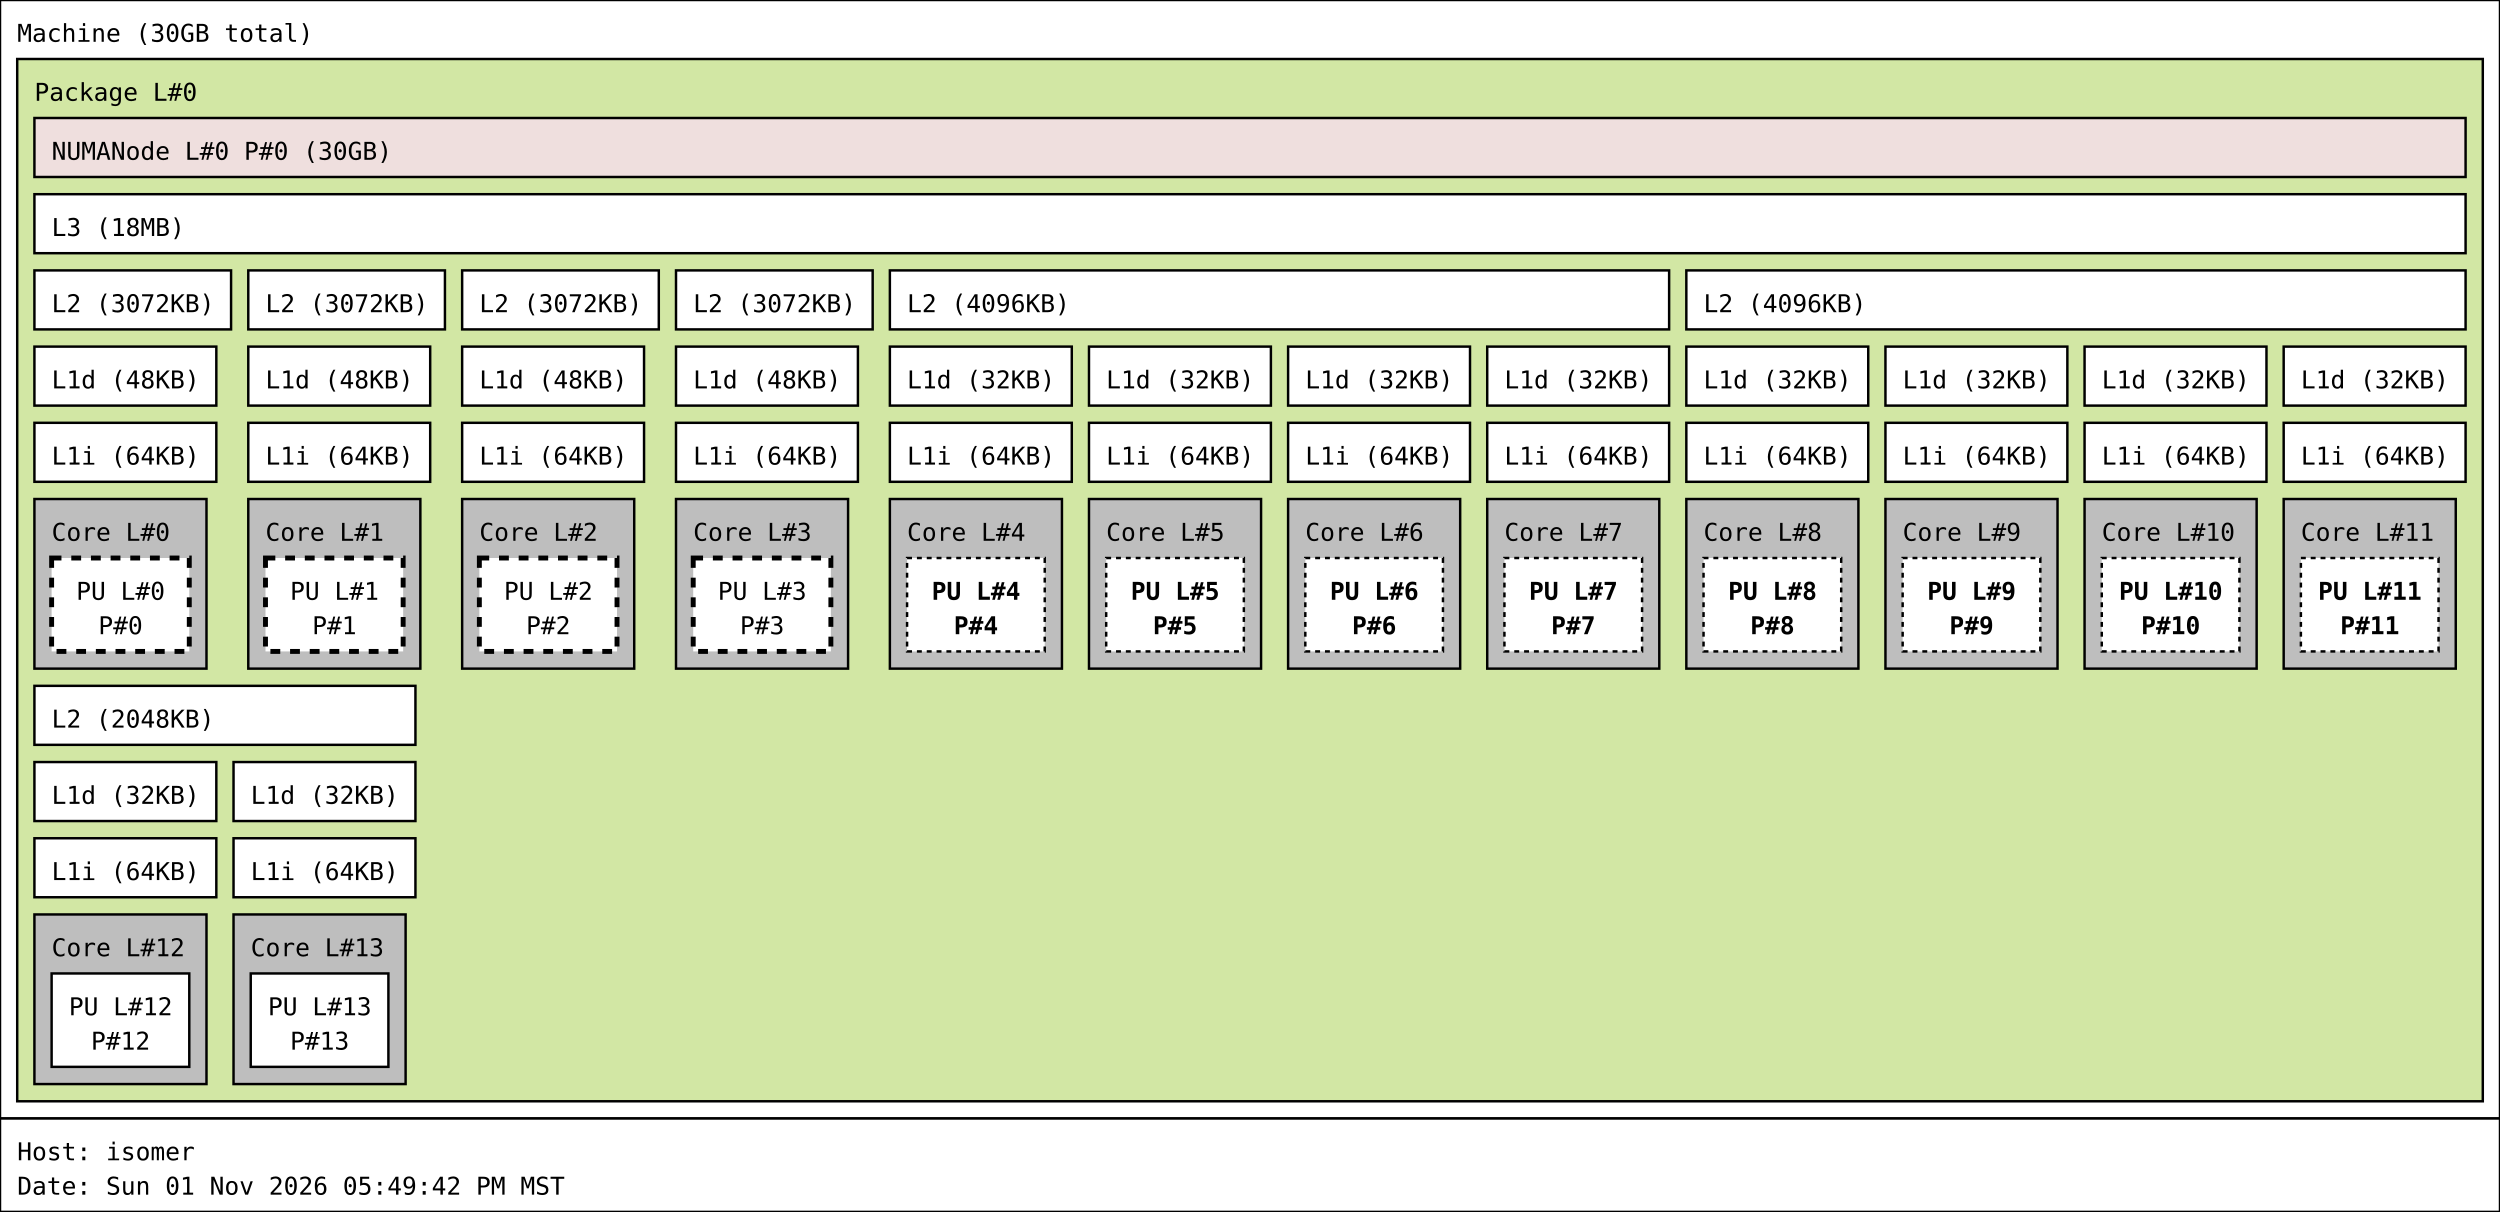
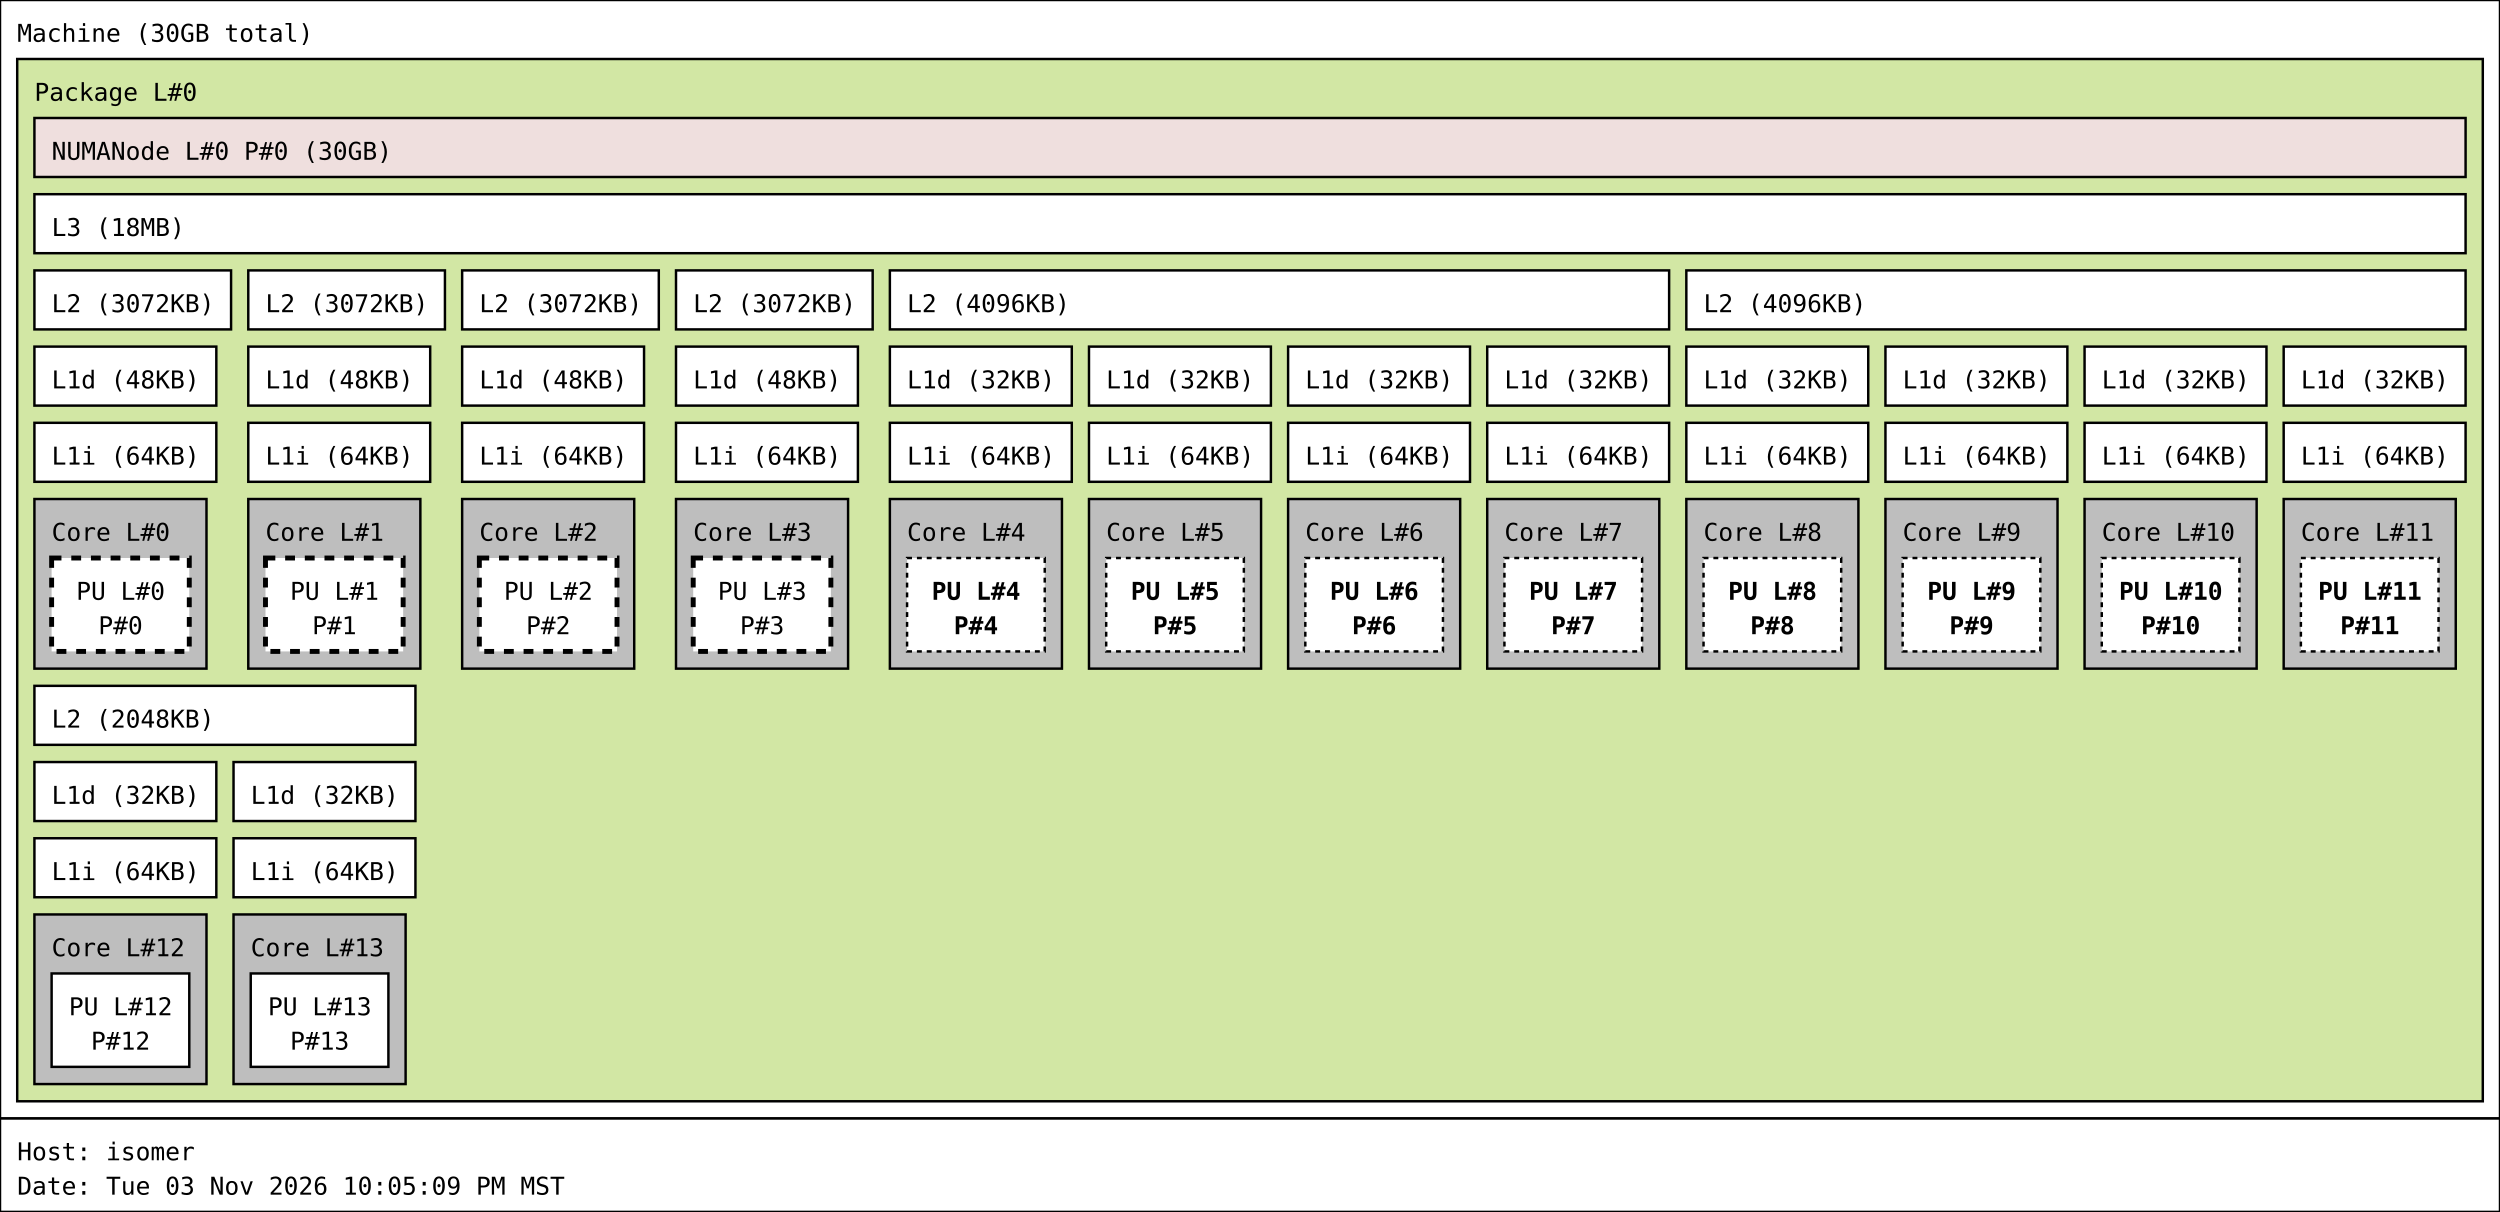
<svg xmlns="http://www.w3.org/2000/svg" width="1017px" height="493px" viewBox="0 0 1017px 493px" version="1.1">
  <rect id="Machine_0_rect" class="Machine" x="0" y="0" width="1017" height="455" fill="rgb(255,255,255)" stroke="rgb(0,0,0)" stroke-width="1" />
  <text id="Machine_0_text" class="Machine" font-family="Monospace" x="7" y="17" fill="rgb(0,0,0)" font-size="10px">Machine (30GB total)</text>
  <rect id="Package_0_rect" class="Package" x="7" y="24" width="1003" height="424" fill="rgb(210,231,164)" stroke="rgb(0,0,0)" stroke-width="1" />
  <text id="Package_0_text" class="Package" font-family="Monospace" x="14" y="41" fill="rgb(0,0,0)" font-size="10px">Package L#0</text>
  <rect id="L3_0_rect" class="L3" x="14" y="79" width="989" height="24" fill="rgb(255,255,255)" stroke="rgb(0,0,0)" stroke-width="1" />
  <text id="L3_0_text" class="L3" font-family="Monospace" x="21" y="96" fill="rgb(0,0,0)" font-size="10px">L3 (18MB)</text>
  <rect id="L2_0_rect" class="L2" x="14" y="110" width="80" height="24" fill="rgb(255,255,255)" stroke="rgb(0,0,0)" stroke-width="1" />
  <text id="L2_0_text" class="L2" font-family="Monospace" x="21" y="127" fill="rgb(0,0,0)" font-size="10px">L2 (3072KB)</text>
  <rect id="L1d_0_rect" class="L1d" x="14" y="141" width="74" height="24" fill="rgb(255,255,255)" stroke="rgb(0,0,0)" stroke-width="1" />
  <text id="L1d_0_text" class="L1d" font-family="Monospace" x="21" y="158" fill="rgb(0,0,0)" font-size="10px">L1d (48KB)</text>
  <rect id="L1i_0_rect" class="L1i" x="14" y="172" width="74" height="24" fill="rgb(255,255,255)" stroke="rgb(0,0,0)" stroke-width="1" />
  <text id="L1i_0_text" class="L1i" font-family="Monospace" x="21" y="189" fill="rgb(0,0,0)" font-size="10px">L1i (64KB)</text>
  <rect id="Core_0_rect" class="Core" x="14" y="203" width="70" height="69" fill="rgb(190,190,190)" stroke="rgb(0,0,0)" stroke-width="1" />
  <text id="Core_0_text" class="Core" font-family="Monospace" x="21" y="220" fill="rgb(0,0,0)" font-size="10px">Core L#0</text>
  <rect id="PU_0_rect" class="PU" x="21" y="227" width="56" height="38" fill="rgb(255,255,255)" stroke="rgb(0,0,0)" stroke-width="2" stroke-dasharray="4" />
  <text id="PU_0_text" class="PU" font-family="Monospace" x="31" y="244" fill="rgb(0,0,0)" font-size="10px">PU L#0</text>
  <text id="PU_0_text_1" class="PU" font-family="Monospace" x="40" y="258" fill="rgb(0,0,0)" font-size="10px">P#0</text>
  <rect id="L2_1_rect" class="L2" x="101" y="110" width="80" height="24" fill="rgb(255,255,255)" stroke="rgb(0,0,0)" stroke-width="1" />
  <text id="L2_1_text" class="L2" font-family="Monospace" x="108" y="127" fill="rgb(0,0,0)" font-size="10px">L2 (3072KB)</text>
  <rect id="L1d_1_rect" class="L1d" x="101" y="141" width="74" height="24" fill="rgb(255,255,255)" stroke="rgb(0,0,0)" stroke-width="1" />
  <text id="L1d_1_text" class="L1d" font-family="Monospace" x="108" y="158" fill="rgb(0,0,0)" font-size="10px">L1d (48KB)</text>
  <rect id="L1i_1_rect" class="L1i" x="101" y="172" width="74" height="24" fill="rgb(255,255,255)" stroke="rgb(0,0,0)" stroke-width="1" />
  <text id="L1i_1_text" class="L1i" font-family="Monospace" x="108" y="189" fill="rgb(0,0,0)" font-size="10px">L1i (64KB)</text>
  <rect id="Core_1_rect" class="Core" x="101" y="203" width="70" height="69" fill="rgb(190,190,190)" stroke="rgb(0,0,0)" stroke-width="1" />
  <text id="Core_1_text" class="Core" font-family="Monospace" x="108" y="220" fill="rgb(0,0,0)" font-size="10px">Core L#1</text>
  <rect id="PU_1_rect" class="PU" x="108" y="227" width="56" height="38" fill="rgb(255,255,255)" stroke="rgb(0,0,0)" stroke-width="2" stroke-dasharray="4" />
  <text id="PU_1_text" class="PU" font-family="Monospace" x="118" y="244" fill="rgb(0,0,0)" font-size="10px">PU L#1</text>
  <text id="PU_1_text_1" class="PU" font-family="Monospace" x="127" y="258" fill="rgb(0,0,0)" font-size="10px">P#1</text>
  <rect id="L2_2_rect" class="L2" x="188" y="110" width="80" height="24" fill="rgb(255,255,255)" stroke="rgb(0,0,0)" stroke-width="1" />
  <text id="L2_2_text" class="L2" font-family="Monospace" x="195" y="127" fill="rgb(0,0,0)" font-size="10px">L2 (3072KB)</text>
  <rect id="L1d_2_rect" class="L1d" x="188" y="141" width="74" height="24" fill="rgb(255,255,255)" stroke="rgb(0,0,0)" stroke-width="1" />
  <text id="L1d_2_text" class="L1d" font-family="Monospace" x="195" y="158" fill="rgb(0,0,0)" font-size="10px">L1d (48KB)</text>
  <rect id="L1i_2_rect" class="L1i" x="188" y="172" width="74" height="24" fill="rgb(255,255,255)" stroke="rgb(0,0,0)" stroke-width="1" />
  <text id="L1i_2_text" class="L1i" font-family="Monospace" x="195" y="189" fill="rgb(0,0,0)" font-size="10px">L1i (64KB)</text>
  <rect id="Core_2_rect" class="Core" x="188" y="203" width="70" height="69" fill="rgb(190,190,190)" stroke="rgb(0,0,0)" stroke-width="1" />
  <text id="Core_2_text" class="Core" font-family="Monospace" x="195" y="220" fill="rgb(0,0,0)" font-size="10px">Core L#2</text>
  <rect id="PU_2_rect" class="PU" x="195" y="227" width="56" height="38" fill="rgb(255,255,255)" stroke="rgb(0,0,0)" stroke-width="2" stroke-dasharray="4" />
  <text id="PU_2_text" class="PU" font-family="Monospace" x="205" y="244" fill="rgb(0,0,0)" font-size="10px">PU L#2</text>
  <text id="PU_2_text_1" class="PU" font-family="Monospace" x="214" y="258" fill="rgb(0,0,0)" font-size="10px">P#2</text>
  <rect id="L2_3_rect" class="L2" x="275" y="110" width="80" height="24" fill="rgb(255,255,255)" stroke="rgb(0,0,0)" stroke-width="1" />
  <text id="L2_3_text" class="L2" font-family="Monospace" x="282" y="127" fill="rgb(0,0,0)" font-size="10px">L2 (3072KB)</text>
  <rect id="L1d_3_rect" class="L1d" x="275" y="141" width="74" height="24" fill="rgb(255,255,255)" stroke="rgb(0,0,0)" stroke-width="1" />
  <text id="L1d_3_text" class="L1d" font-family="Monospace" x="282" y="158" fill="rgb(0,0,0)" font-size="10px">L1d (48KB)</text>
  <rect id="L1i_3_rect" class="L1i" x="275" y="172" width="74" height="24" fill="rgb(255,255,255)" stroke="rgb(0,0,0)" stroke-width="1" />
  <text id="L1i_3_text" class="L1i" font-family="Monospace" x="282" y="189" fill="rgb(0,0,0)" font-size="10px">L1i (64KB)</text>
  <rect id="Core_3_rect" class="Core" x="275" y="203" width="70" height="69" fill="rgb(190,190,190)" stroke="rgb(0,0,0)" stroke-width="1" />
  <text id="Core_3_text" class="Core" font-family="Monospace" x="282" y="220" fill="rgb(0,0,0)" font-size="10px">Core L#3</text>
  <rect id="PU_3_rect" class="PU" x="282" y="227" width="56" height="38" fill="rgb(255,255,255)" stroke="rgb(0,0,0)" stroke-width="2" stroke-dasharray="4" />
  <text id="PU_3_text" class="PU" font-family="Monospace" x="292" y="244" fill="rgb(0,0,0)" font-size="10px">PU L#3</text>
  <text id="PU_3_text_1" class="PU" font-family="Monospace" x="301" y="258" fill="rgb(0,0,0)" font-size="10px">P#3</text>
  <rect id="L2_4_rect" class="L2" x="362" y="110" width="317" height="24" fill="rgb(255,255,255)" stroke="rgb(0,0,0)" stroke-width="1" />
  <text id="L2_4_text" class="L2" font-family="Monospace" x="369" y="127" fill="rgb(0,0,0)" font-size="10px">L2 (4096KB)</text>
  <rect id="L1d_4_rect" class="L1d" x="362" y="141" width="74" height="24" fill="rgb(255,255,255)" stroke="rgb(0,0,0)" stroke-width="1" />
  <text id="L1d_4_text" class="L1d" font-family="Monospace" x="369" y="158" fill="rgb(0,0,0)" font-size="10px">L1d (32KB)</text>
  <rect id="L1i_4_rect" class="L1i" x="362" y="172" width="74" height="24" fill="rgb(255,255,255)" stroke="rgb(0,0,0)" stroke-width="1" />
  <text id="L1i_4_text" class="L1i" font-family="Monospace" x="369" y="189" fill="rgb(0,0,0)" font-size="10px">L1i (64KB)</text>
  <rect id="Core_4_rect" class="Core" x="362" y="203" width="70" height="69" fill="rgb(190,190,190)" stroke="rgb(0,0,0)" stroke-width="1" />
  <text id="Core_4_text" class="Core" font-family="Monospace" x="369" y="220" fill="rgb(0,0,0)" font-size="10px">Core L#4</text>
  <rect id="PU_4_rect" class="PU" x="369" y="227" width="56" height="38" fill="rgb(255,255,255)" stroke="rgb(0,0,0)" stroke-width="1" stroke-dasharray="2" />
  <text id="PU_4_text" class="PU" font-family="Monospace" font-weight="bold" x="379" y="244" fill="rgb(0,0,0)" font-size="10px">PU L#4</text>
  <text id="PU_4_text_1" class="PU" font-family="Monospace" font-weight="bold" x="388" y="258" fill="rgb(0,0,0)" font-size="10px">P#4</text>
  <rect id="L1d_5_rect" class="L1d" x="443" y="141" width="74" height="24" fill="rgb(255,255,255)" stroke="rgb(0,0,0)" stroke-width="1" />
  <text id="L1d_5_text" class="L1d" font-family="Monospace" x="450" y="158" fill="rgb(0,0,0)" font-size="10px">L1d (32KB)</text>
  <rect id="L1i_5_rect" class="L1i" x="443" y="172" width="74" height="24" fill="rgb(255,255,255)" stroke="rgb(0,0,0)" stroke-width="1" />
  <text id="L1i_5_text" class="L1i" font-family="Monospace" x="450" y="189" fill="rgb(0,0,0)" font-size="10px">L1i (64KB)</text>
  <rect id="Core_5_rect" class="Core" x="443" y="203" width="70" height="69" fill="rgb(190,190,190)" stroke="rgb(0,0,0)" stroke-width="1" />
  <text id="Core_5_text" class="Core" font-family="Monospace" x="450" y="220" fill="rgb(0,0,0)" font-size="10px">Core L#5</text>
  <rect id="PU_5_rect" class="PU" x="450" y="227" width="56" height="38" fill="rgb(255,255,255)" stroke="rgb(0,0,0)" stroke-width="1" stroke-dasharray="2" />
  <text id="PU_5_text" class="PU" font-family="Monospace" font-weight="bold" x="460" y="244" fill="rgb(0,0,0)" font-size="10px">PU L#5</text>
  <text id="PU_5_text_1" class="PU" font-family="Monospace" font-weight="bold" x="469" y="258" fill="rgb(0,0,0)" font-size="10px">P#5</text>
  <rect id="L1d_6_rect" class="L1d" x="524" y="141" width="74" height="24" fill="rgb(255,255,255)" stroke="rgb(0,0,0)" stroke-width="1" />
  <text id="L1d_6_text" class="L1d" font-family="Monospace" x="531" y="158" fill="rgb(0,0,0)" font-size="10px">L1d (32KB)</text>
  <rect id="L1i_6_rect" class="L1i" x="524" y="172" width="74" height="24" fill="rgb(255,255,255)" stroke="rgb(0,0,0)" stroke-width="1" />
  <text id="L1i_6_text" class="L1i" font-family="Monospace" x="531" y="189" fill="rgb(0,0,0)" font-size="10px">L1i (64KB)</text>
  <rect id="Core_6_rect" class="Core" x="524" y="203" width="70" height="69" fill="rgb(190,190,190)" stroke="rgb(0,0,0)" stroke-width="1" />
  <text id="Core_6_text" class="Core" font-family="Monospace" x="531" y="220" fill="rgb(0,0,0)" font-size="10px">Core L#6</text>
  <rect id="PU_6_rect" class="PU" x="531" y="227" width="56" height="38" fill="rgb(255,255,255)" stroke="rgb(0,0,0)" stroke-width="1" stroke-dasharray="2" />
  <text id="PU_6_text" class="PU" font-family="Monospace" font-weight="bold" x="541" y="244" fill="rgb(0,0,0)" font-size="10px">PU L#6</text>
  <text id="PU_6_text_1" class="PU" font-family="Monospace" font-weight="bold" x="550" y="258" fill="rgb(0,0,0)" font-size="10px">P#6</text>
  <rect id="L1d_7_rect" class="L1d" x="605" y="141" width="74" height="24" fill="rgb(255,255,255)" stroke="rgb(0,0,0)" stroke-width="1" />
  <text id="L1d_7_text" class="L1d" font-family="Monospace" x="612" y="158" fill="rgb(0,0,0)" font-size="10px">L1d (32KB)</text>
  <rect id="L1i_7_rect" class="L1i" x="605" y="172" width="74" height="24" fill="rgb(255,255,255)" stroke="rgb(0,0,0)" stroke-width="1" />
  <text id="L1i_7_text" class="L1i" font-family="Monospace" x="612" y="189" fill="rgb(0,0,0)" font-size="10px">L1i (64KB)</text>
  <rect id="Core_7_rect" class="Core" x="605" y="203" width="70" height="69" fill="rgb(190,190,190)" stroke="rgb(0,0,0)" stroke-width="1" />
  <text id="Core_7_text" class="Core" font-family="Monospace" x="612" y="220" fill="rgb(0,0,0)" font-size="10px">Core L#7</text>
  <rect id="PU_7_rect" class="PU" x="612" y="227" width="56" height="38" fill="rgb(255,255,255)" stroke="rgb(0,0,0)" stroke-width="1" stroke-dasharray="2" />
  <text id="PU_7_text" class="PU" font-family="Monospace" font-weight="bold" x="622" y="244" fill="rgb(0,0,0)" font-size="10px">PU L#7</text>
  <text id="PU_7_text_1" class="PU" font-family="Monospace" font-weight="bold" x="631" y="258" fill="rgb(0,0,0)" font-size="10px">P#7</text>
  <rect id="L2_5_rect" class="L2" x="686" y="110" width="317" height="24" fill="rgb(255,255,255)" stroke="rgb(0,0,0)" stroke-width="1" />
  <text id="L2_5_text" class="L2" font-family="Monospace" x="693" y="127" fill="rgb(0,0,0)" font-size="10px">L2 (4096KB)</text>
  <rect id="L1d_8_rect" class="L1d" x="686" y="141" width="74" height="24" fill="rgb(255,255,255)" stroke="rgb(0,0,0)" stroke-width="1" />
  <text id="L1d_8_text" class="L1d" font-family="Monospace" x="693" y="158" fill="rgb(0,0,0)" font-size="10px">L1d (32KB)</text>
  <rect id="L1i_8_rect" class="L1i" x="686" y="172" width="74" height="24" fill="rgb(255,255,255)" stroke="rgb(0,0,0)" stroke-width="1" />
  <text id="L1i_8_text" class="L1i" font-family="Monospace" x="693" y="189" fill="rgb(0,0,0)" font-size="10px">L1i (64KB)</text>
  <rect id="Core_8_rect" class="Core" x="686" y="203" width="70" height="69" fill="rgb(190,190,190)" stroke="rgb(0,0,0)" stroke-width="1" />
  <text id="Core_8_text" class="Core" font-family="Monospace" x="693" y="220" fill="rgb(0,0,0)" font-size="10px">Core L#8</text>
  <rect id="PU_8_rect" class="PU" x="693" y="227" width="56" height="38" fill="rgb(255,255,255)" stroke="rgb(0,0,0)" stroke-width="1" stroke-dasharray="2" />
  <text id="PU_8_text" class="PU" font-family="Monospace" font-weight="bold" x="703" y="244" fill="rgb(0,0,0)" font-size="10px">PU L#8</text>
  <text id="PU_8_text_1" class="PU" font-family="Monospace" font-weight="bold" x="712" y="258" fill="rgb(0,0,0)" font-size="10px">P#8</text>
  <rect id="L1d_9_rect" class="L1d" x="767" y="141" width="74" height="24" fill="rgb(255,255,255)" stroke="rgb(0,0,0)" stroke-width="1" />
  <text id="L1d_9_text" class="L1d" font-family="Monospace" x="774" y="158" fill="rgb(0,0,0)" font-size="10px">L1d (32KB)</text>
  <rect id="L1i_9_rect" class="L1i" x="767" y="172" width="74" height="24" fill="rgb(255,255,255)" stroke="rgb(0,0,0)" stroke-width="1" />
  <text id="L1i_9_text" class="L1i" font-family="Monospace" x="774" y="189" fill="rgb(0,0,0)" font-size="10px">L1i (64KB)</text>
  <rect id="Core_9_rect" class="Core" x="767" y="203" width="70" height="69" fill="rgb(190,190,190)" stroke="rgb(0,0,0)" stroke-width="1" />
  <text id="Core_9_text" class="Core" font-family="Monospace" x="774" y="220" fill="rgb(0,0,0)" font-size="10px">Core L#9</text>
  <rect id="PU_9_rect" class="PU" x="774" y="227" width="56" height="38" fill="rgb(255,255,255)" stroke="rgb(0,0,0)" stroke-width="1" stroke-dasharray="2" />
  <text id="PU_9_text" class="PU" font-family="Monospace" font-weight="bold" x="784" y="244" fill="rgb(0,0,0)" font-size="10px">PU L#9</text>
  <text id="PU_9_text_1" class="PU" font-family="Monospace" font-weight="bold" x="793" y="258" fill="rgb(0,0,0)" font-size="10px">P#9</text>
  <rect id="L1d_10_rect" class="L1d" x="848" y="141" width="74" height="24" fill="rgb(255,255,255)" stroke="rgb(0,0,0)" stroke-width="1" />
  <text id="L1d_10_text" class="L1d" font-family="Monospace" x="855" y="158" fill="rgb(0,0,0)" font-size="10px">L1d (32KB)</text>
  <rect id="L1i_10_rect" class="L1i" x="848" y="172" width="74" height="24" fill="rgb(255,255,255)" stroke="rgb(0,0,0)" stroke-width="1" />
  <text id="L1i_10_text" class="L1i" font-family="Monospace" x="855" y="189" fill="rgb(0,0,0)" font-size="10px">L1i (64KB)</text>
  <rect id="Core_10_rect" class="Core" x="848" y="203" width="70" height="69" fill="rgb(190,190,190)" stroke="rgb(0,0,0)" stroke-width="1" />
  <text id="Core_10_text" class="Core" font-family="Monospace" x="855" y="220" fill="rgb(0,0,0)" font-size="10px">Core L#10</text>
  <rect id="PU_10_rect" class="PU" x="855" y="227" width="56" height="38" fill="rgb(255,255,255)" stroke="rgb(0,0,0)" stroke-width="1" stroke-dasharray="2" />
  <text id="PU_10_text" class="PU" font-family="Monospace" font-weight="bold" x="862" y="244" fill="rgb(0,0,0)" font-size="10px">PU L#10</text>
  <text id="PU_10_text_1" class="PU" font-family="Monospace" font-weight="bold" x="871" y="258" fill="rgb(0,0,0)" font-size="10px">P#10</text>
  <rect id="L1d_11_rect" class="L1d" x="929" y="141" width="74" height="24" fill="rgb(255,255,255)" stroke="rgb(0,0,0)" stroke-width="1" />
  <text id="L1d_11_text" class="L1d" font-family="Monospace" x="936" y="158" fill="rgb(0,0,0)" font-size="10px">L1d (32KB)</text>
  <rect id="L1i_11_rect" class="L1i" x="929" y="172" width="74" height="24" fill="rgb(255,255,255)" stroke="rgb(0,0,0)" stroke-width="1" />
  <text id="L1i_11_text" class="L1i" font-family="Monospace" x="936" y="189" fill="rgb(0,0,0)" font-size="10px">L1i (64KB)</text>
  <rect id="Core_11_rect" class="Core" x="929" y="203" width="70" height="69" fill="rgb(190,190,190)" stroke="rgb(0,0,0)" stroke-width="1" />
  <text id="Core_11_text" class="Core" font-family="Monospace" x="936" y="220" fill="rgb(0,0,0)" font-size="10px">Core L#11</text>
  <rect id="PU_11_rect" class="PU" x="936" y="227" width="56" height="38" fill="rgb(255,255,255)" stroke="rgb(0,0,0)" stroke-width="1" stroke-dasharray="2" />
  <text id="PU_11_text" class="PU" font-family="Monospace" font-weight="bold" x="943" y="244" fill="rgb(0,0,0)" font-size="10px">PU L#11</text>
  <text id="PU_11_text_1" class="PU" font-family="Monospace" font-weight="bold" x="952" y="258" fill="rgb(0,0,0)" font-size="10px">P#11</text>
  <rect id="L2_6_rect" class="L2" x="14" y="279" width="155" height="24" fill="rgb(255,255,255)" stroke="rgb(0,0,0)" stroke-width="1" />
  <text id="L2_6_text" class="L2" font-family="Monospace" x="21" y="296" fill="rgb(0,0,0)" font-size="10px">L2 (2048KB)</text>
  <rect id="L1d_12_rect" class="L1d" x="14" y="310" width="74" height="24" fill="rgb(255,255,255)" stroke="rgb(0,0,0)" stroke-width="1" />
  <text id="L1d_12_text" class="L1d" font-family="Monospace" x="21" y="327" fill="rgb(0,0,0)" font-size="10px">L1d (32KB)</text>
  <rect id="L1i_12_rect" class="L1i" x="14" y="341" width="74" height="24" fill="rgb(255,255,255)" stroke="rgb(0,0,0)" stroke-width="1" />
  <text id="L1i_12_text" class="L1i" font-family="Monospace" x="21" y="358" fill="rgb(0,0,0)" font-size="10px">L1i (64KB)</text>
  <rect id="Core_12_rect" class="Core" x="14" y="372" width="70" height="69" fill="rgb(190,190,190)" stroke="rgb(0,0,0)" stroke-width="1" />
  <text id="Core_12_text" class="Core" font-family="Monospace" x="21" y="389" fill="rgb(0,0,0)" font-size="10px">Core L#12</text>
  <rect id="PU_12_rect" class="PU" x="21" y="396" width="56" height="38" fill="rgb(255,255,255)" stroke="rgb(0,0,0)" stroke-width="1" />
  <text id="PU_12_text" class="PU" font-family="Monospace" x="28" y="413" fill="rgb(0,0,0)" font-size="10px">PU L#12</text>
  <text id="PU_12_text_1" class="PU" font-family="Monospace" x="37" y="427" fill="rgb(0,0,0)" font-size="10px">P#12</text>
  <rect id="L1d_13_rect" class="L1d" x="95" y="310" width="74" height="24" fill="rgb(255,255,255)" stroke="rgb(0,0,0)" stroke-width="1" />
  <text id="L1d_13_text" class="L1d" font-family="Monospace" x="102" y="327" fill="rgb(0,0,0)" font-size="10px">L1d (32KB)</text>
  <rect id="L1i_13_rect" class="L1i" x="95" y="341" width="74" height="24" fill="rgb(255,255,255)" stroke="rgb(0,0,0)" stroke-width="1" />
  <text id="L1i_13_text" class="L1i" font-family="Monospace" x="102" y="358" fill="rgb(0,0,0)" font-size="10px">L1i (64KB)</text>
  <rect id="Core_13_rect" class="Core" x="95" y="372" width="70" height="69" fill="rgb(190,190,190)" stroke="rgb(0,0,0)" stroke-width="1" />
  <text id="Core_13_text" class="Core" font-family="Monospace" x="102" y="389" fill="rgb(0,0,0)" font-size="10px">Core L#13</text>
  <rect id="PU_13_rect" class="PU" x="102" y="396" width="56" height="38" fill="rgb(255,255,255)" stroke="rgb(0,0,0)" stroke-width="1" />
  <text id="PU_13_text" class="PU" font-family="Monospace" x="109" y="413" fill="rgb(0,0,0)" font-size="10px">PU L#13</text>
  <text id="PU_13_text_1" class="PU" font-family="Monospace" x="118" y="427" fill="rgb(0,0,0)" font-size="10px">P#13</text>
  <rect id="NUMANode_0_rect" class="NUMANode" x="14" y="48" width="989" height="24" fill="rgb(239,223,222)" stroke="rgb(0,0,0)" stroke-width="1" />
  <text id="NUMANode_0_text" class="NUMANode" font-family="Monospace" x="21" y="65" fill="rgb(0,0,0)" font-size="10px">NUMANode L#0 P#0 (30GB)</text>
  <rect id="anon_rect" x="0" y="455" width="1017" height="38" fill="rgb(255,255,255)" stroke="rgb(0,0,0)" stroke-width="1" />
  <text id="anon_text" font-family="Monospace" x="7" y="472" fill="rgb(0,0,0)" font-size="10px">Host: isomer</text>
-   <text id="anon_text_1" font-family="Monospace" x="7" y="486" fill="rgb(0,0,0)" font-size="10px">Date: Sun 01 Nov 2026 05:49:42 PM MST</text>
+   <text id="anon_text_1" font-family="Monospace" x="7" y="486" fill="rgb(0,0,0)" font-size="10px">Date: Tue 03 Nov 2026 10:05:09 PM MST</text>
</svg>
